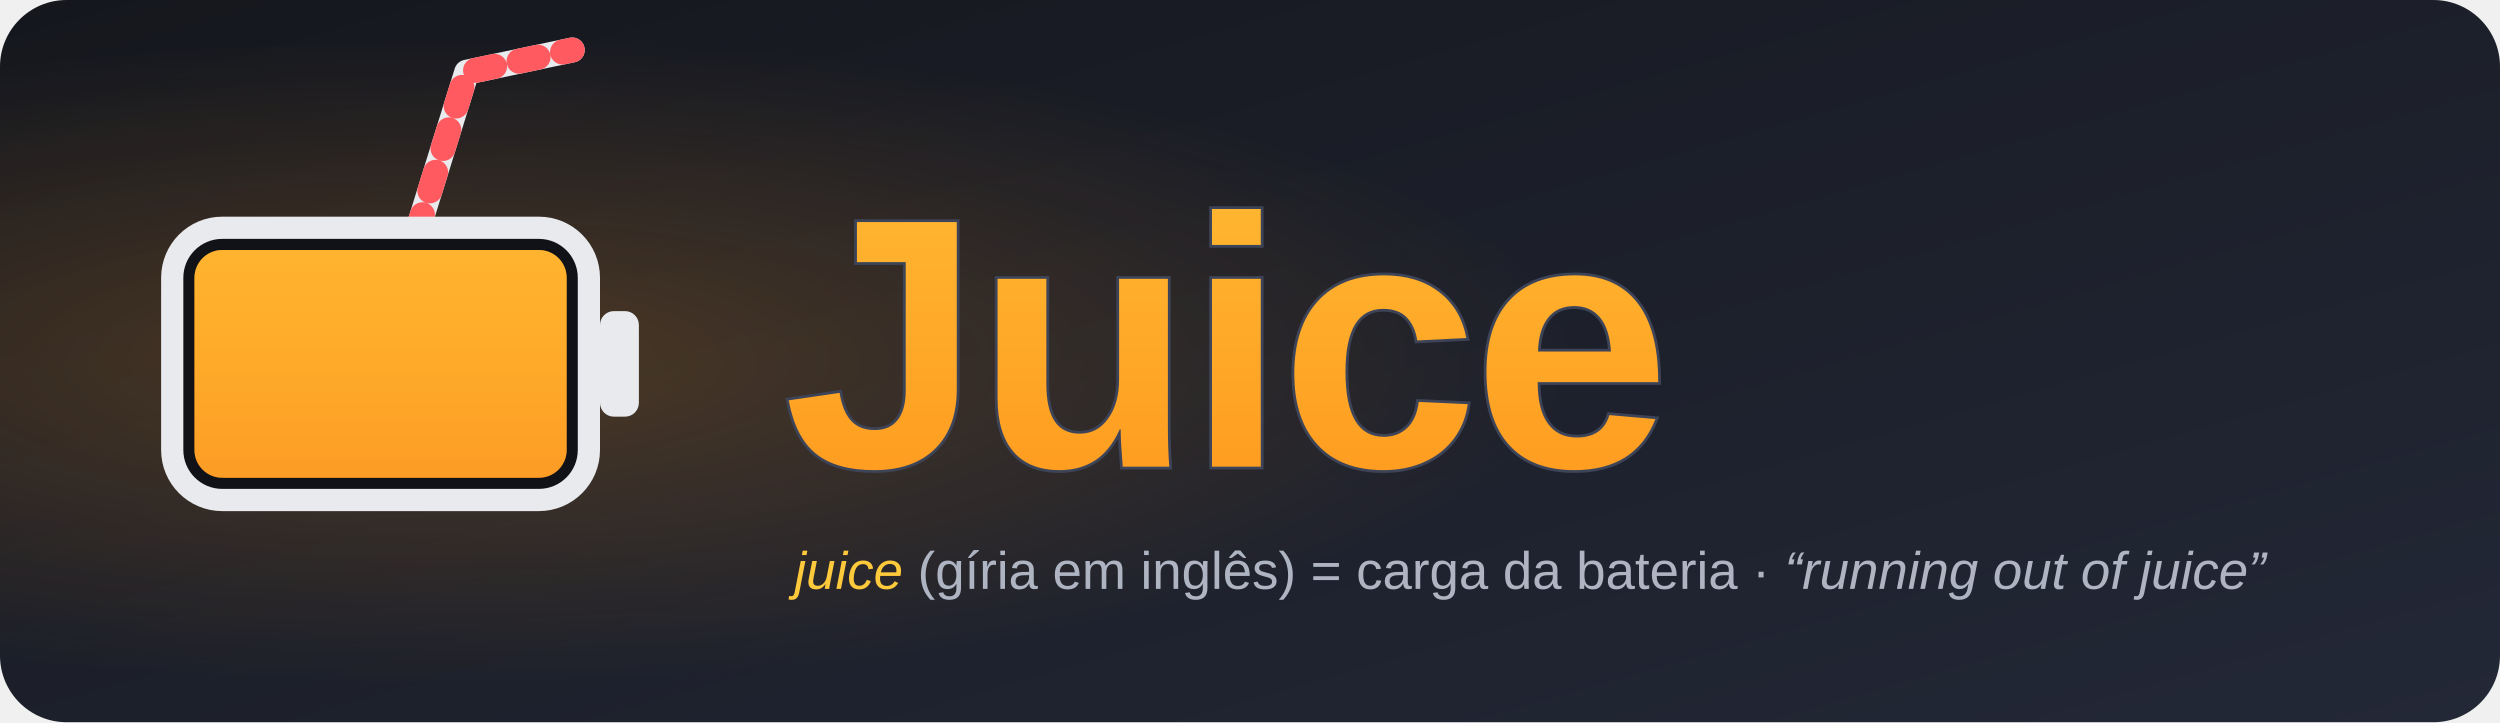
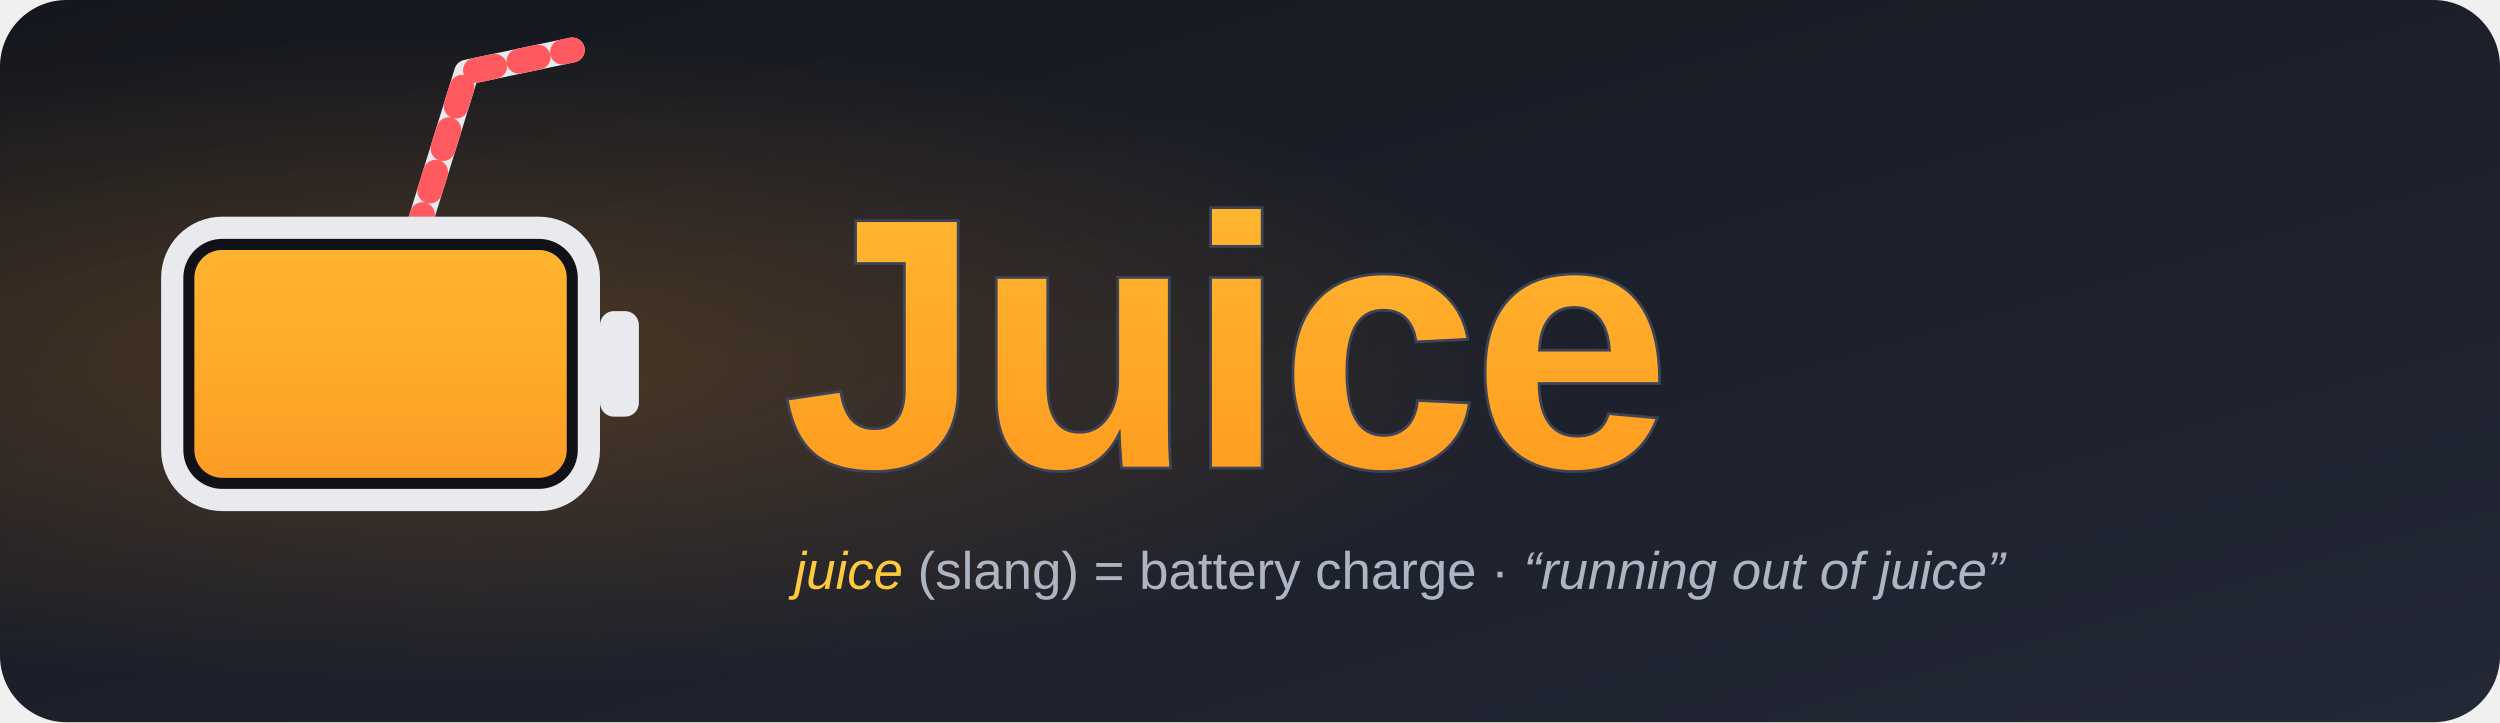
- <svg xmlns="http://www.w3.org/2000/svg" viewBox="0 0 900 260" width="900" height="260" role="img" aria-label="Juice — bateria dos seus periféricos sem fio">
+ <svg xmlns="http://www.w3.org/2000/svg" viewBox="0 0 900 260" width="900" height="260" role="img" aria-label="Juice — battery level of your wireless peripherals">
  <defs>
    <linearGradient id="bg" x1="0" y1="0" x2="1" y2="1">
      <stop offset="0" stop-color="#15171d" />
      <stop offset="1" stop-color="#232837" />
    </linearGradient>
    <linearGradient id="juice" x1="0" y1="0" x2="0" y2="1">
      <stop offset="0" stop-color="#FFC93C" />
      <stop offset="0.55" stop-color="#FF9A1F" />
      <stop offset="1" stop-color="#F4600C" />
    </linearGradient>
    <radialGradient id="glow" cx="0.18" cy="0.5" r="0.45">
      <stop offset="0" stop-color="#FF9A1F" stop-opacity="0.22" />
      <stop offset="1" stop-color="#FF9A1F" stop-opacity="0" />
    </radialGradient>
    <path id="wave" d="M-144 0 q18 -7 36 0 t36 0 t36 0 t36 0 t36 0 t36 0 t36 0 t36 0 t36 0 t36 0 t36 0 t36 0 t36 0 t36 0 t36 0 t36 0 t36 0 t36 0 t36 0 t36 0 t36 0 t36 0 t36 0 t36 0 V 240 H -144 Z" />
    <clipPath id="cell">
      <rect x="70" y="90" width="134" height="82" rx="10" />
    </clipPath>
    <clipPath id="word">
      <text x="282" y="168" font-family="'Segoe UI Black','Arial Black','Helvetica Neue',Arial,sans-serif" font-size="128" font-weight="900" letter-spacing="-2">Juice</text>
    </clipPath>
  </defs>
  <rect width="900" height="260" rx="24" fill="url(#bg)" />
  <rect width="900" height="260" rx="24" fill="url(#glow)" />
  <g>
    <path d="M150 84 L168 26 L206 18" fill="none" stroke="#E8EAED" stroke-width="9" stroke-linecap="round" stroke-linejoin="round" />
    <path d="M150 84 L168 26 L206 18" fill="none" stroke="#FF5A5F" stroke-width="9" stroke-linecap="round" stroke-linejoin="round" stroke-dasharray="7 9" />
    <rect x="62" y="82" width="150" height="98" rx="18" fill="#101218" stroke="#E8EAED" stroke-width="8" />
    <rect x="216" y="112" width="14" height="38" rx="5" fill="#E8EAED" />
    <g clip-path="url(#cell)">
      <g>
        <animateTransform attributeName="transform" type="translate" dur="7s" repeatCount="indefinite" values="70 168; 70 96; 70 96; 70 168" keyTimes="0; 0.62; 0.86; 1" calcMode="spline" keySplines="0.45 0 0.3 1; 0 0 1 1; 0.6 0 0.4 1" />
        <use href="#wave" fill="url(#juice)">
          <animateTransform attributeName="transform" type="translate" values="0 0; 72 0" dur="1.6s" repeatCount="indefinite" />
        </use>
        <use href="#wave" fill="#FFC93C" opacity="0.35" transform="translate(-30 -3)">
          <animateTransform attributeName="transform" type="translate" values="-30 -3; 42 -3" dur="2.3s" repeatCount="indefinite" />
        </use>
      </g>
      <circle cx="100" r="3.5" fill="#FFF3D1" opacity="0">
        <animate attributeName="cy" values="172;100" dur="2.4s" repeatCount="indefinite" />
        <animate attributeName="opacity" values="0;0.8;0" dur="2.4s" repeatCount="indefinite" />
      </circle>
      <circle cx="140" r="2.5" fill="#FFF3D1" opacity="0">
        <animate attributeName="cy" values="172;110" dur="1.9s" begin="0.7s" repeatCount="indefinite" />
        <animate attributeName="opacity" values="0;0.7;0" dur="1.9s" begin="0.7s" repeatCount="indefinite" />
      </circle>
      <circle cx="176" r="3" fill="#FFF3D1" opacity="0">
        <animate attributeName="cy" values="172;104" dur="2.8s" begin="1.3s" repeatCount="indefinite" />
        <animate attributeName="opacity" values="0;0.75;0" dur="2.8s" begin="1.3s" repeatCount="indefinite" />
      </circle>
    </g>
    <path d="M142 98 L118 136 H136 L128 164 L156 122 H138 Z" fill="#FFFFFF" stroke="#B34700" stroke-width="3" stroke-linejoin="round" opacity="0">
      <animate attributeName="opacity" values="0;0;1;1;0;0" keyTimes="0;0.58;0.64;0.84;0.9;1" dur="7s" repeatCount="indefinite" />
    </path>
  </g>
  <text x="282" y="168" font-family="'Segoe UI Black','Arial Black','Helvetica Neue',Arial,sans-serif" font-size="128" font-weight="900" letter-spacing="-2" fill="#2B3040" stroke="#3D4458" stroke-width="2">Juice</text>
  <g clip-path="url(#word)">
    <g>
      <animateTransform attributeName="transform" type="translate" dur="7s" repeatCount="indefinite" values="282 178; 282 62; 282 62; 282 178" keyTimes="0; 0.62; 0.86; 1" calcMode="spline" keySplines="0.45 0 0.3 1; 0 0 1 1; 0.6 0 0.4 1" />
      <use href="#wave" fill="url(#juice)" transform="scale(1.4)">
        <animateTransform attributeName="transform" type="translate" values="0 0; 72 0" dur="2s" repeatCount="indefinite" additive="sum" />
      </use>
    </g>
  </g>
  <text x="286" y="212" font-family="'Segoe UI','Helvetica Neue',Arial,sans-serif" font-size="19" fill="#AEB4C2">
-     <tspan font-style="italic" fill="#FFC93C">juice</tspan> (gíria em inglês) = carga da bateria  ·  <tspan font-style="italic">“running out of juice”</tspan>
+     <tspan font-style="italic" fill="#FFC93C">juice</tspan> (slang) = battery charge  ·  <tspan font-style="italic">“running out of juice”</tspan>
  </text>
</svg>
